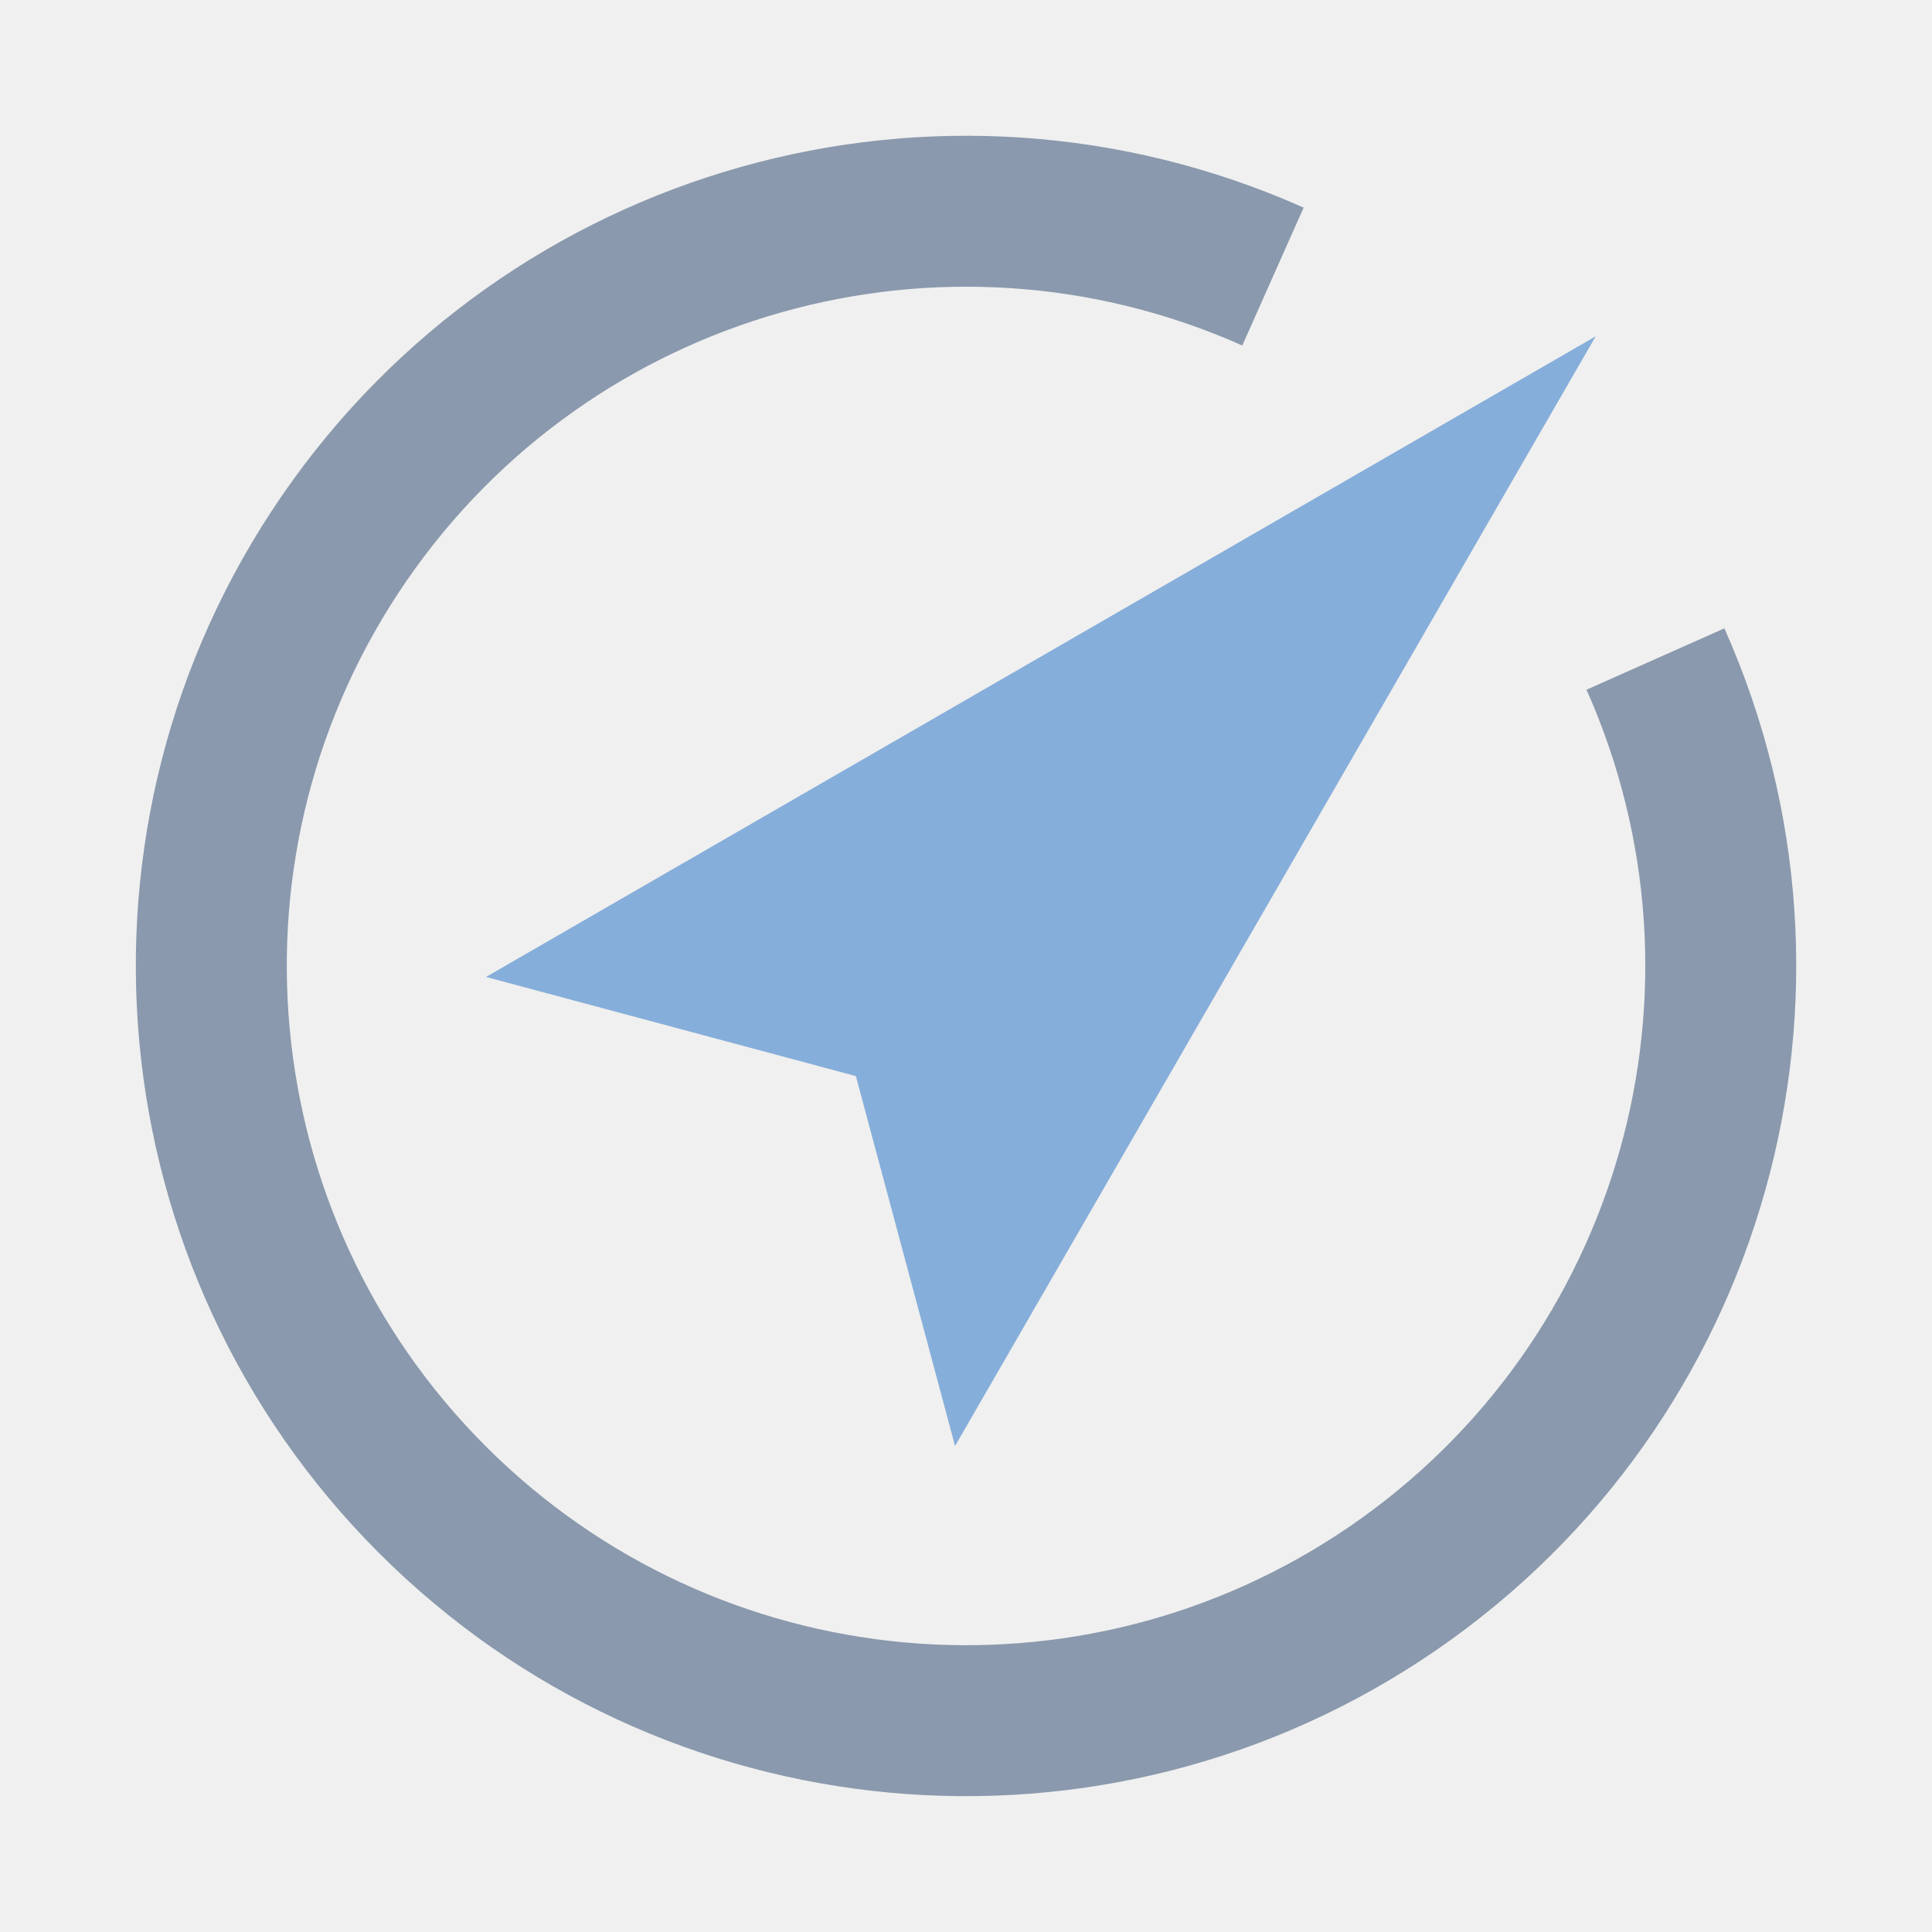
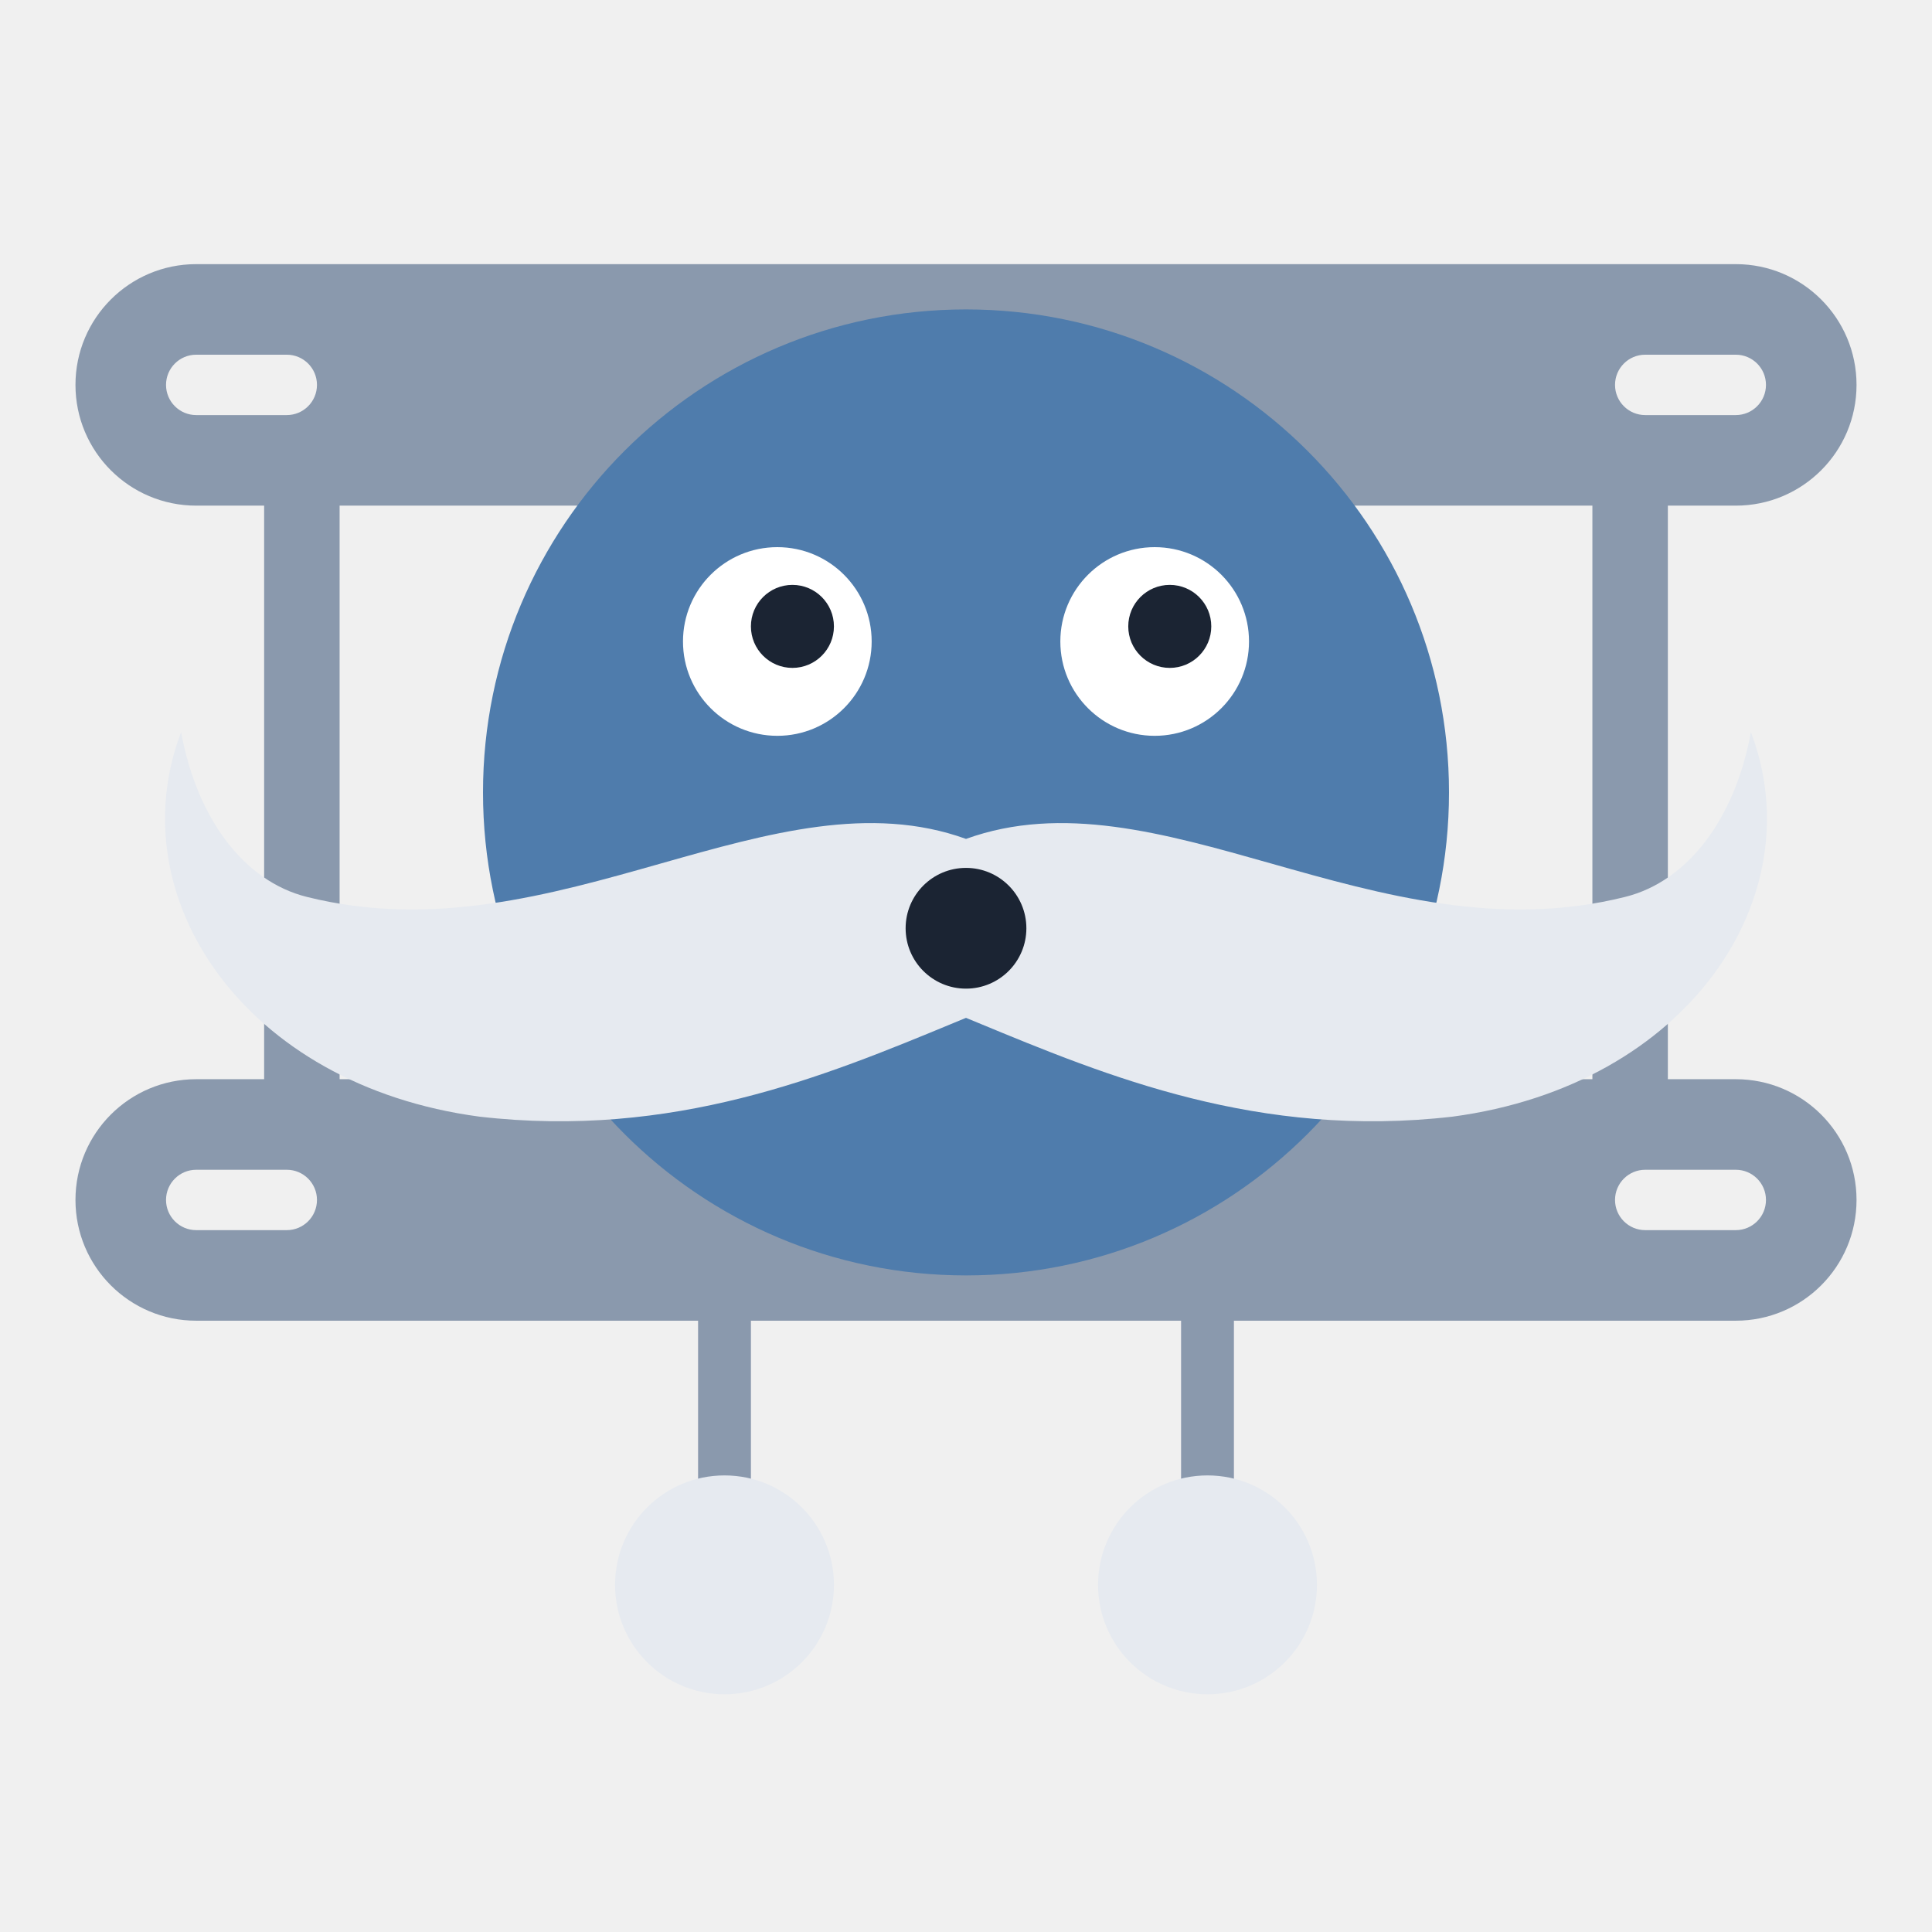
<svg xmlns="http://www.w3.org/2000/svg" viewBox="0 0 256 256" width="256" height="256">
-   <path fill="#8A99AD" d="M228.49 83.26 A110 110 0 1 1 172.74 27.51 L164.61 45.78 A90 90 0 1 0 210.22 91.39 Z" />
-   <path fill="#86AEDA" d="M211.44 44.56 L126.55 191.6 L113.41 142.59 L64.4 129.45 Z" />
+   <path fill="#8A99AD" d="M92.5 171H99.5V210H92.5ZM156.5 171H163.5V210H156.5Z" />
+   <path fill="#E6EAF0" d="M145.5 210C145.5 201.99 151.99 195.5 160 195.5C168.01 195.5 174.5 201.99 174.5 210C174.5 218.01 168.01 224.5 160 224.5C151.99 224.5 145.5 218.01 145.5 210ZM81.5 210C81.5 201.99 87.99 195.5 96 195.5C104.01 195.5 110.5 201.99 110.5 210C110.5 218.01 104.01 224.5 96 224.5C87.99 224.5 81.5 218.01 81.5 210Z" />
+   <path fill="#8A99AD" d="M26 143H35V67H26C17.16 67 10 59.84 10 51C10 42.16 17.16 35 26 35H230C238.84 35 246 42.16 246 51C246 59.84 238.84 67 230 67H221V143H230C238.84 143 246 150.16 246 159C246 167.84 238.84 175 230 175H26C17.16 175 10 167.84 10 159C10 150.16 17.16 143 26 143ZM211 67H45V143H211V67ZM218 155C215.79 155 214 156.79 214 159C214 161.21 215.79 163 218 163H230C232.21 163 234 161.21 234 159C234 156.79 232.21 155 230 155ZM218 47C215.79 47 214 48.79 214 51C214 53.21 215.79 55 218 55H230C232.21 55 234 53.21 234 51C234 48.79 232.21 47 230 47ZM26 155C23.79 155 22 156.79 22 159C22 161.21 23.79 163 26 163H38C40.21 163 42 161.21 42 159C42 156.79 40.21 155 38 155ZM26 47C23.79 47 22 48.79 22 51C22 53.21 23.79 55 26 55H38C40.21 55 42 53.21 42 51C42 48.79 40.21 47 38 47Z" />
+   <circle cx="128" cy="105" r="64" fill="#4F7CAC" />
+   <circle cx="103" cy="85" r="12.5" fill="#FFFFFF" />
+   <circle cx="105" cy="83" r="5.5" fill="#1B2433" />
+   <circle cx="153" cy="85" r="12.5" fill="#FFFFFF" />
+   <circle cx="155" cy="83" r="5.5" fill="#1B2433" />
+   <path fill="#E6EAF0" d="M128 134.87C127.46 135.09 126.92 135.31 126.38 135.54C109.28 142.62 89.22 150.92 63.52 147.96C32.32 143.8 15.68 118.84 24 97C26.08 108.44 32.32 116.76 40.64 118.84C57.28 123 72.87 118.58 87.56 114.42C101.86 110.37 115.3 106.57 128 111.16C140.7 106.57 154.14 110.37 168.44 114.42C183.13 118.58 198.72 123 215.36 118.84C223.68 116.76 229.92 108.44 232 97C240.32 118.84 223.68 143.8 192.48 147.96C166.78 150.92 146.72 142.62 129.62 135.54C129.08 135.31 128.54 135.09 128 134.87Z" />
+   <circle cx="128" cy="123" r="8" fill="#1B2433" />
</svg>
